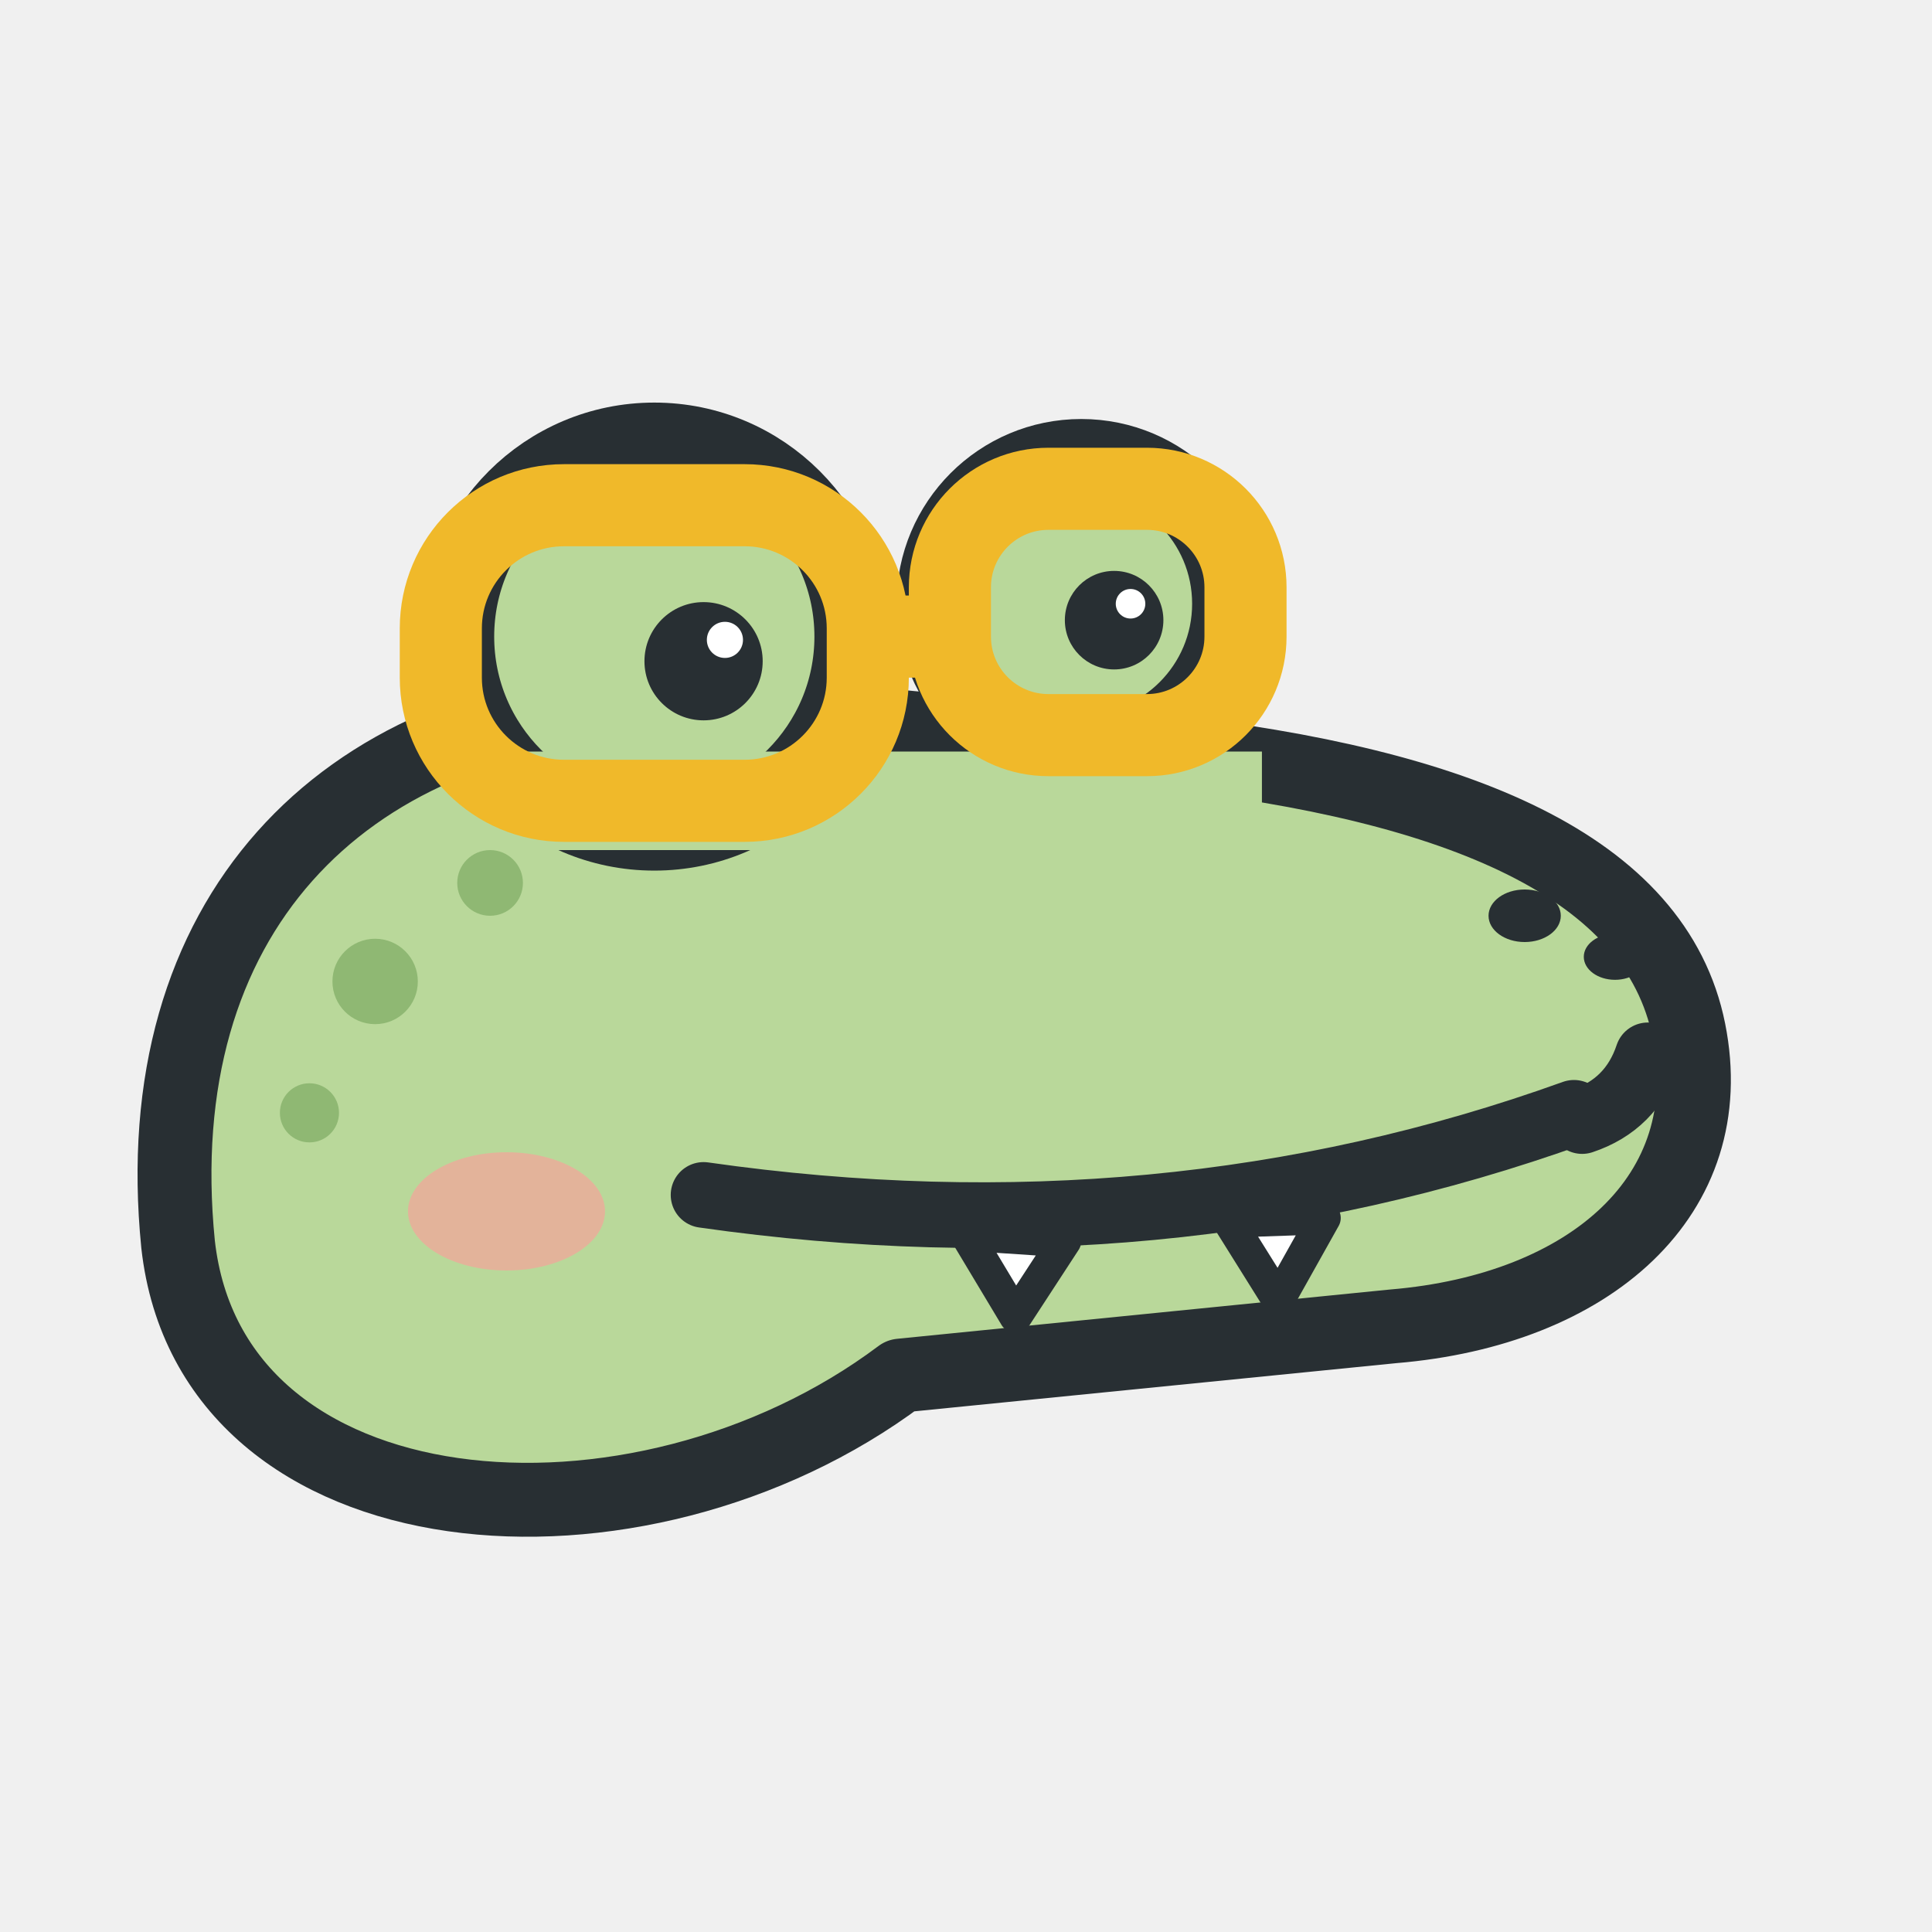
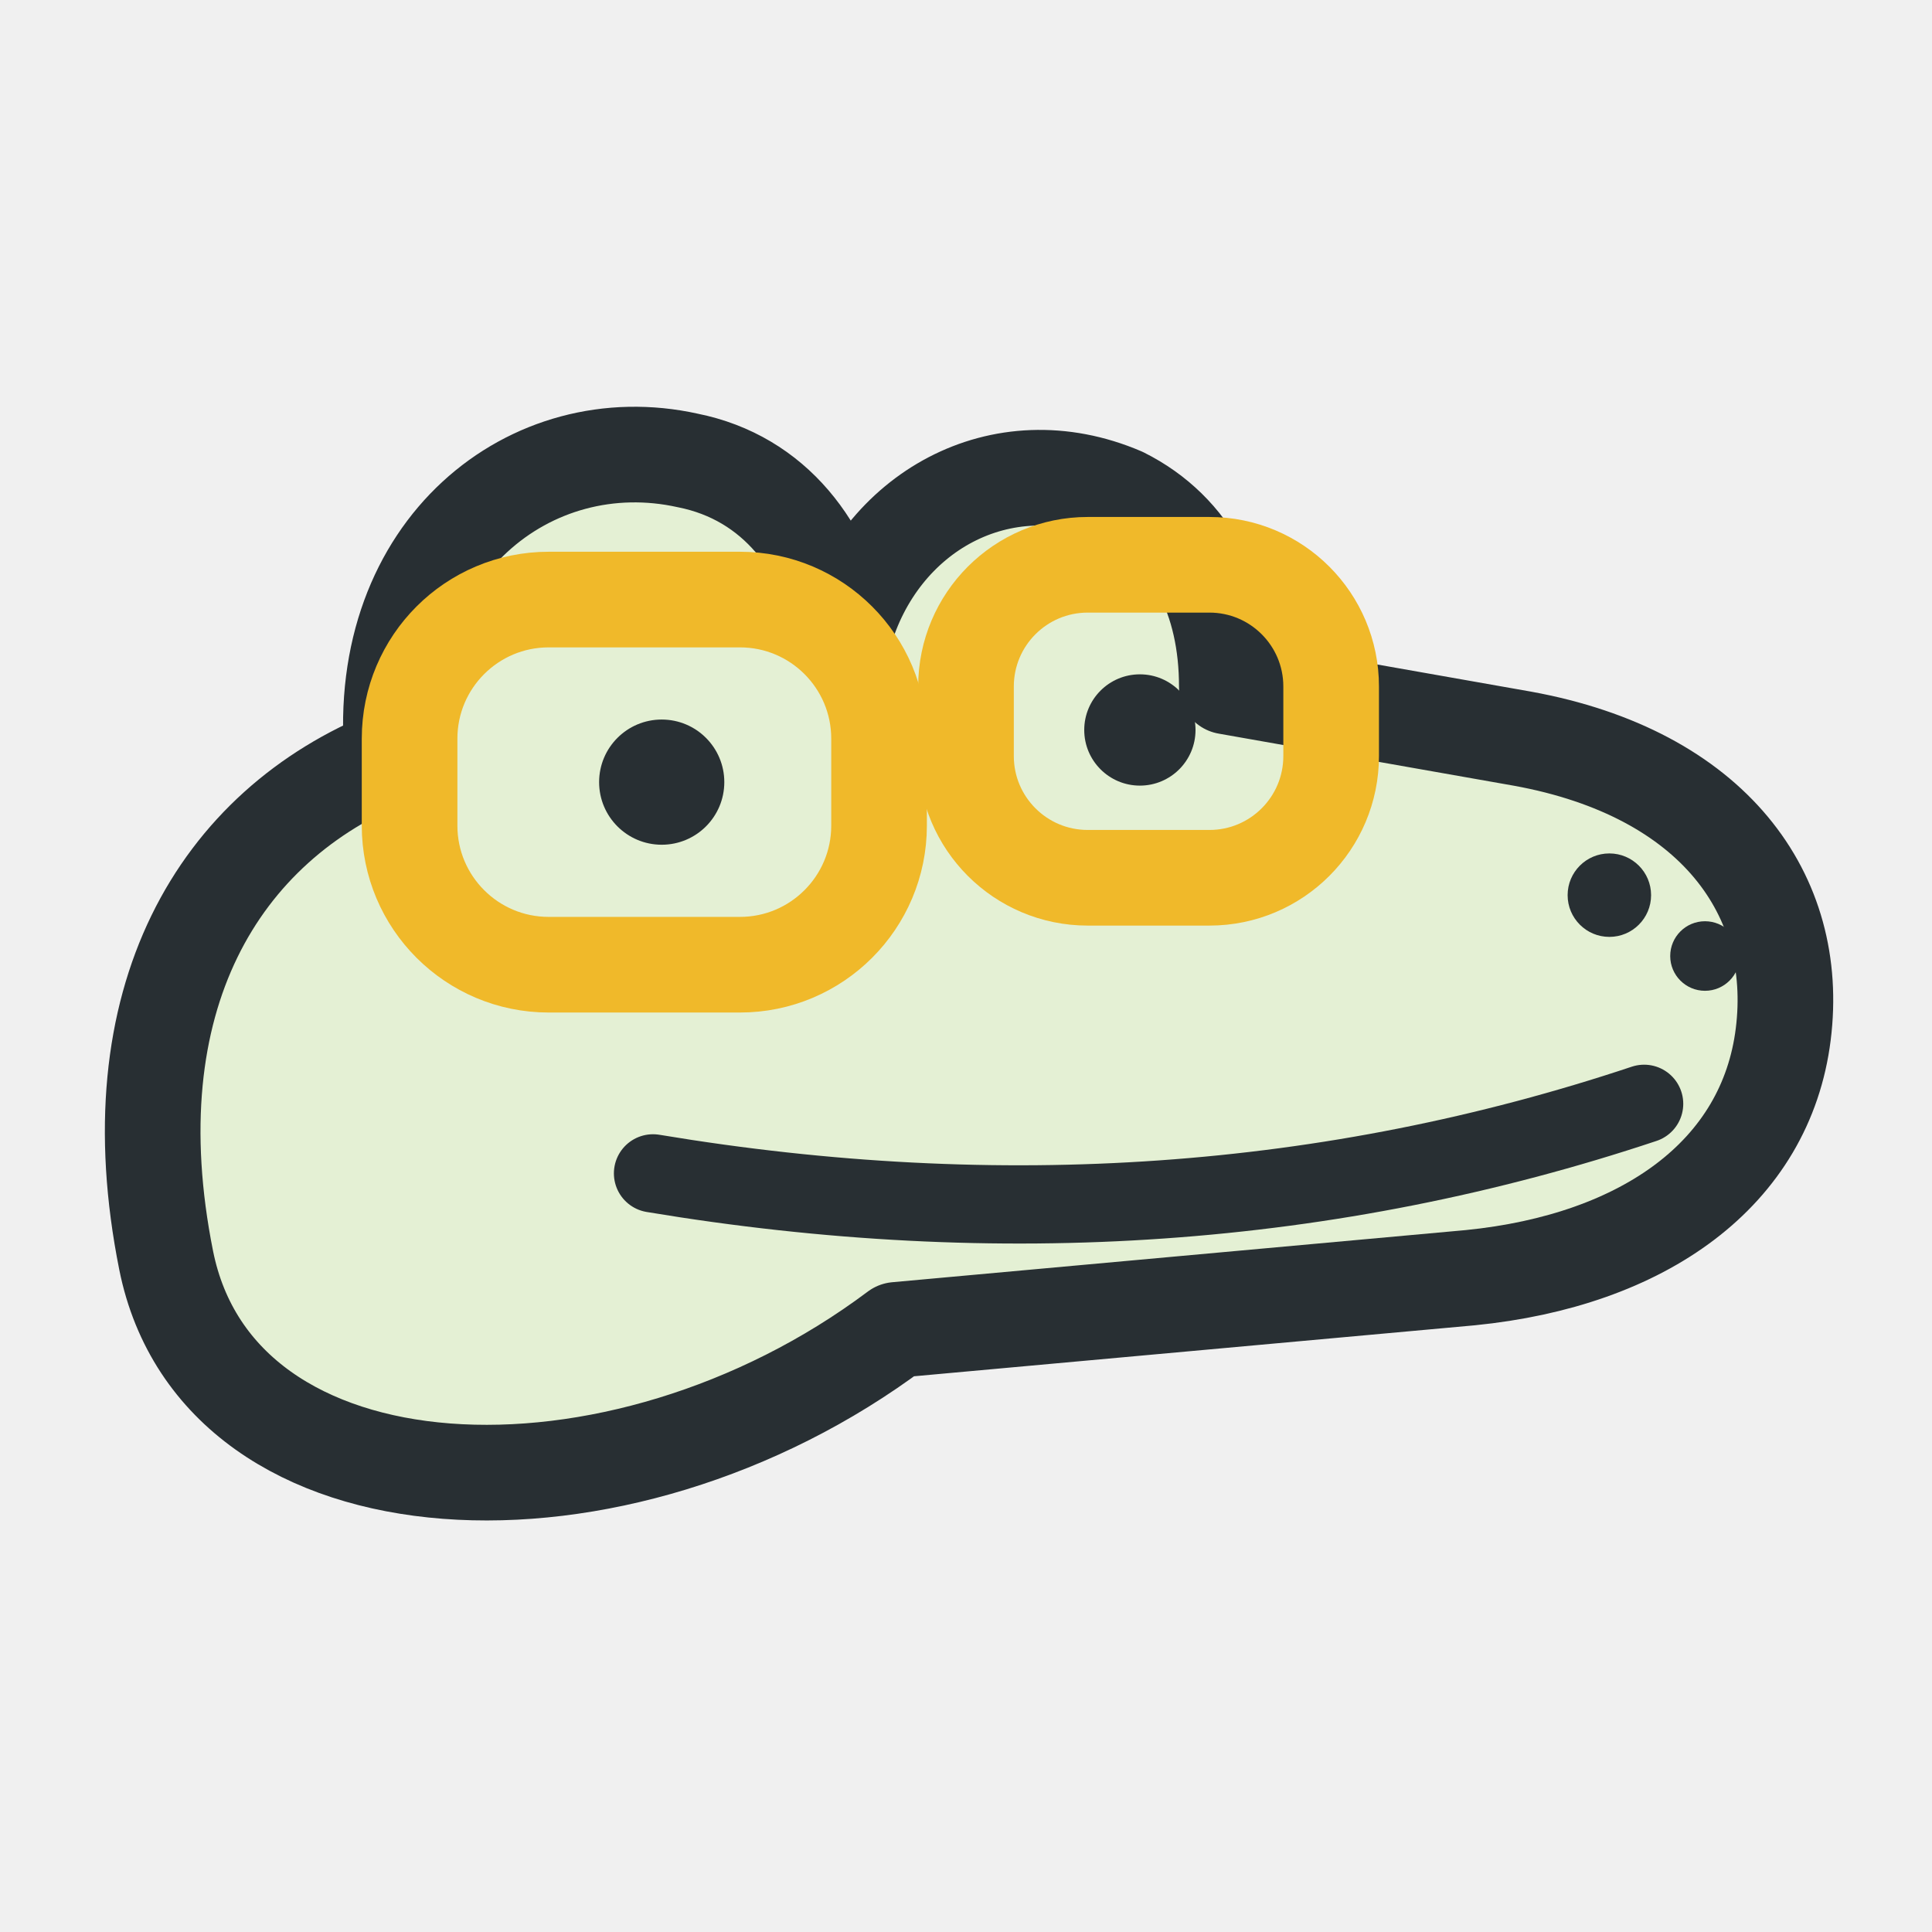
<svg xmlns="http://www.w3.org/2000/svg" viewBox="0 0 120 120">
-   <g transform="translate(59 63) scale(1.02) translate(-63 -60)">
-     <g stroke="#282F33" stroke-width="4.5" stroke-linejoin="round" stroke-linecap="round">
-       <path fill="#B9D89A" d="M16 74C14 54 26 42 44 41L76 44C94 46 106 51 108 61C110 71 102 78 90 79L60 82C44 94 18 92 16 74Z" />
-       <circle cx="45" cy="37" r="12" fill="#B9D89A" />
-       <circle cx="71" cy="35" r="9" fill="#B9D89A" />
+   <g transform="translate(60 61) scale(1.08) translate(-62 -60)">
+     <path fill="#E4F0D4" stroke="#282F33" stroke-width="5.5" stroke-linejoin="round" d="M16 76C13 61 19 51 29 47C28 35 37 28 46 30C51 31 54 35 55 40C57 33 64 29 71 32C75 34 77 38 77 43L94 46C105 48 110 55 109 63C108 71 101 76 91 77L58 80C42 92 19 91 16 76Z" />
+     <path fill="none" stroke="#282F33" stroke-width="4.5" stroke-linecap="round" d="M44 71Q74 76 101 67" />
+     <g fill="#282F33">
+       <circle cx="99" cy="55" r="2.4" />
+       <circle cx="104.5" cy="58.5" r="2" />
    </g>
-     <path fill="#B9D89A" d="M34 44H82V50H34Z" />
-     <path fill="none" stroke="#282F33" stroke-width="4" stroke-linecap="round" d="M48 71Q76 75 101 66" />
-     <g fill="#FFFFFF" stroke="#282F33" stroke-width="2" stroke-linejoin="round">
-       <path d="M64 73.4l3 5 3-4.6z" />
-       <path d="M80 72.6l3 4.8 2.8-5z" />
+     <g fill="none" stroke="#F0B92A" stroke-width="5.5" stroke-linejoin="round">
+       <rect x="30" y="38" width="27" height="21" rx="8" />
+       <rect x="62" y="36" width="21" height="18" rx="7" />
+       <path d="M57 46.5H62" />
    </g>
-     <g fill="#282F33">
-       <ellipse cx="98" cy="54" rx="2.2" ry="1.6" />
-       <ellipse cx="103.5" cy="56.5" rx="1.9" ry="1.4" />
-     </g>
-     <g fill="#8FB873">
-       <circle cx="28" cy="58" r="2.6" />
-       <circle cx="35" cy="52" r="2" />
-       <circle cx="24" cy="66" r="1.8" />
-     </g>
-     <ellipse cx="36" cy="72" rx="6" ry="3.6" fill="#F2A79A" opacity=".75" />
-     <g fill="none" stroke="#F0B92A" stroke-width="5" stroke-linejoin="round">
-       <rect x="32" y="29" width="26" height="18" rx="7.5" />
-       <rect x="63" y="28" width="18" height="15" rx="6" />
-       <path d="M58 37H63" />
-     </g>
-     <circle cx="48" cy="38.5" r="3.6" fill="#282F33" />
-     <circle cx="73" cy="36" r="3" fill="#282F33" />
-     <circle cx="49.3" cy="37.2" r="1.1" fill="#fff" />
-     <circle cx="74" cy="35" r=".9" fill="#fff" />
+     <circle cx="44.5" cy="48.5" r="3.6" fill="#282F33" />
+     <circle cx="72" cy="45.5" r="3.2" fill="#282F33" />
  </g>
-   <path fill="none" stroke="#282F33" stroke-width="4" stroke-linecap="round" d="M101.5 66.5q3 -1 4 -4" transform="translate(59 63) scale(1.02) translate(-63 -60)" />
</svg>
